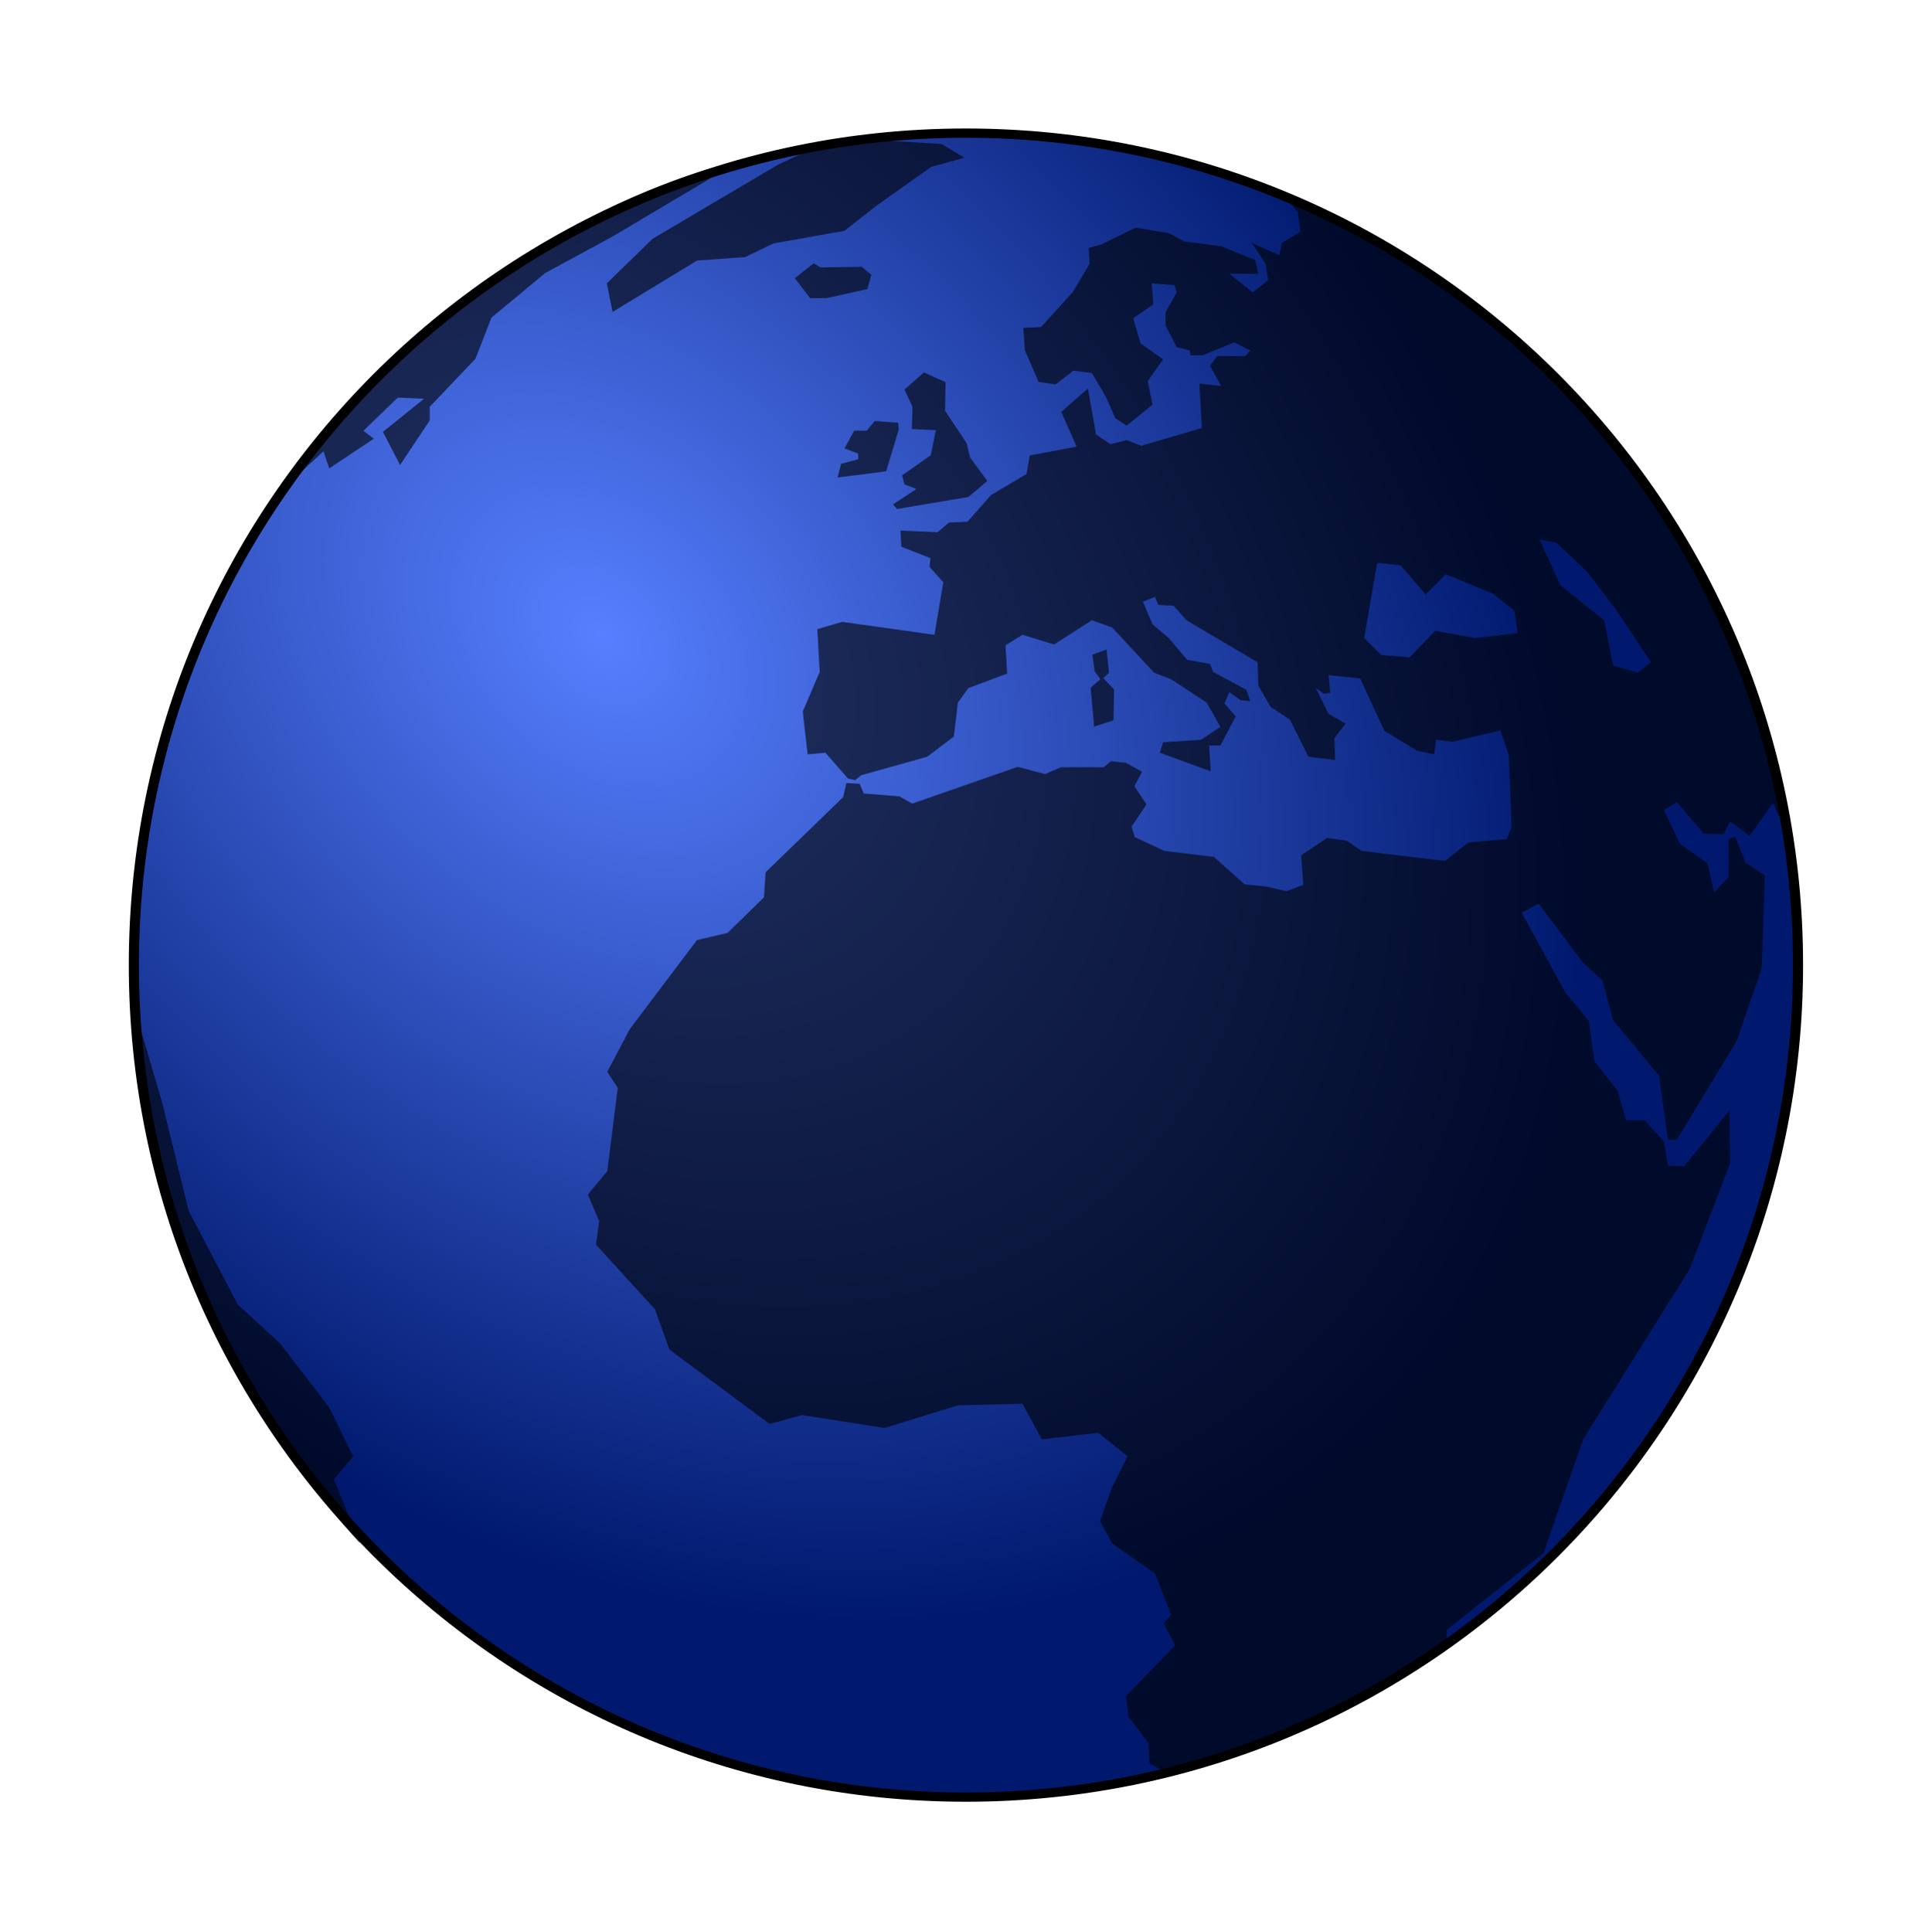
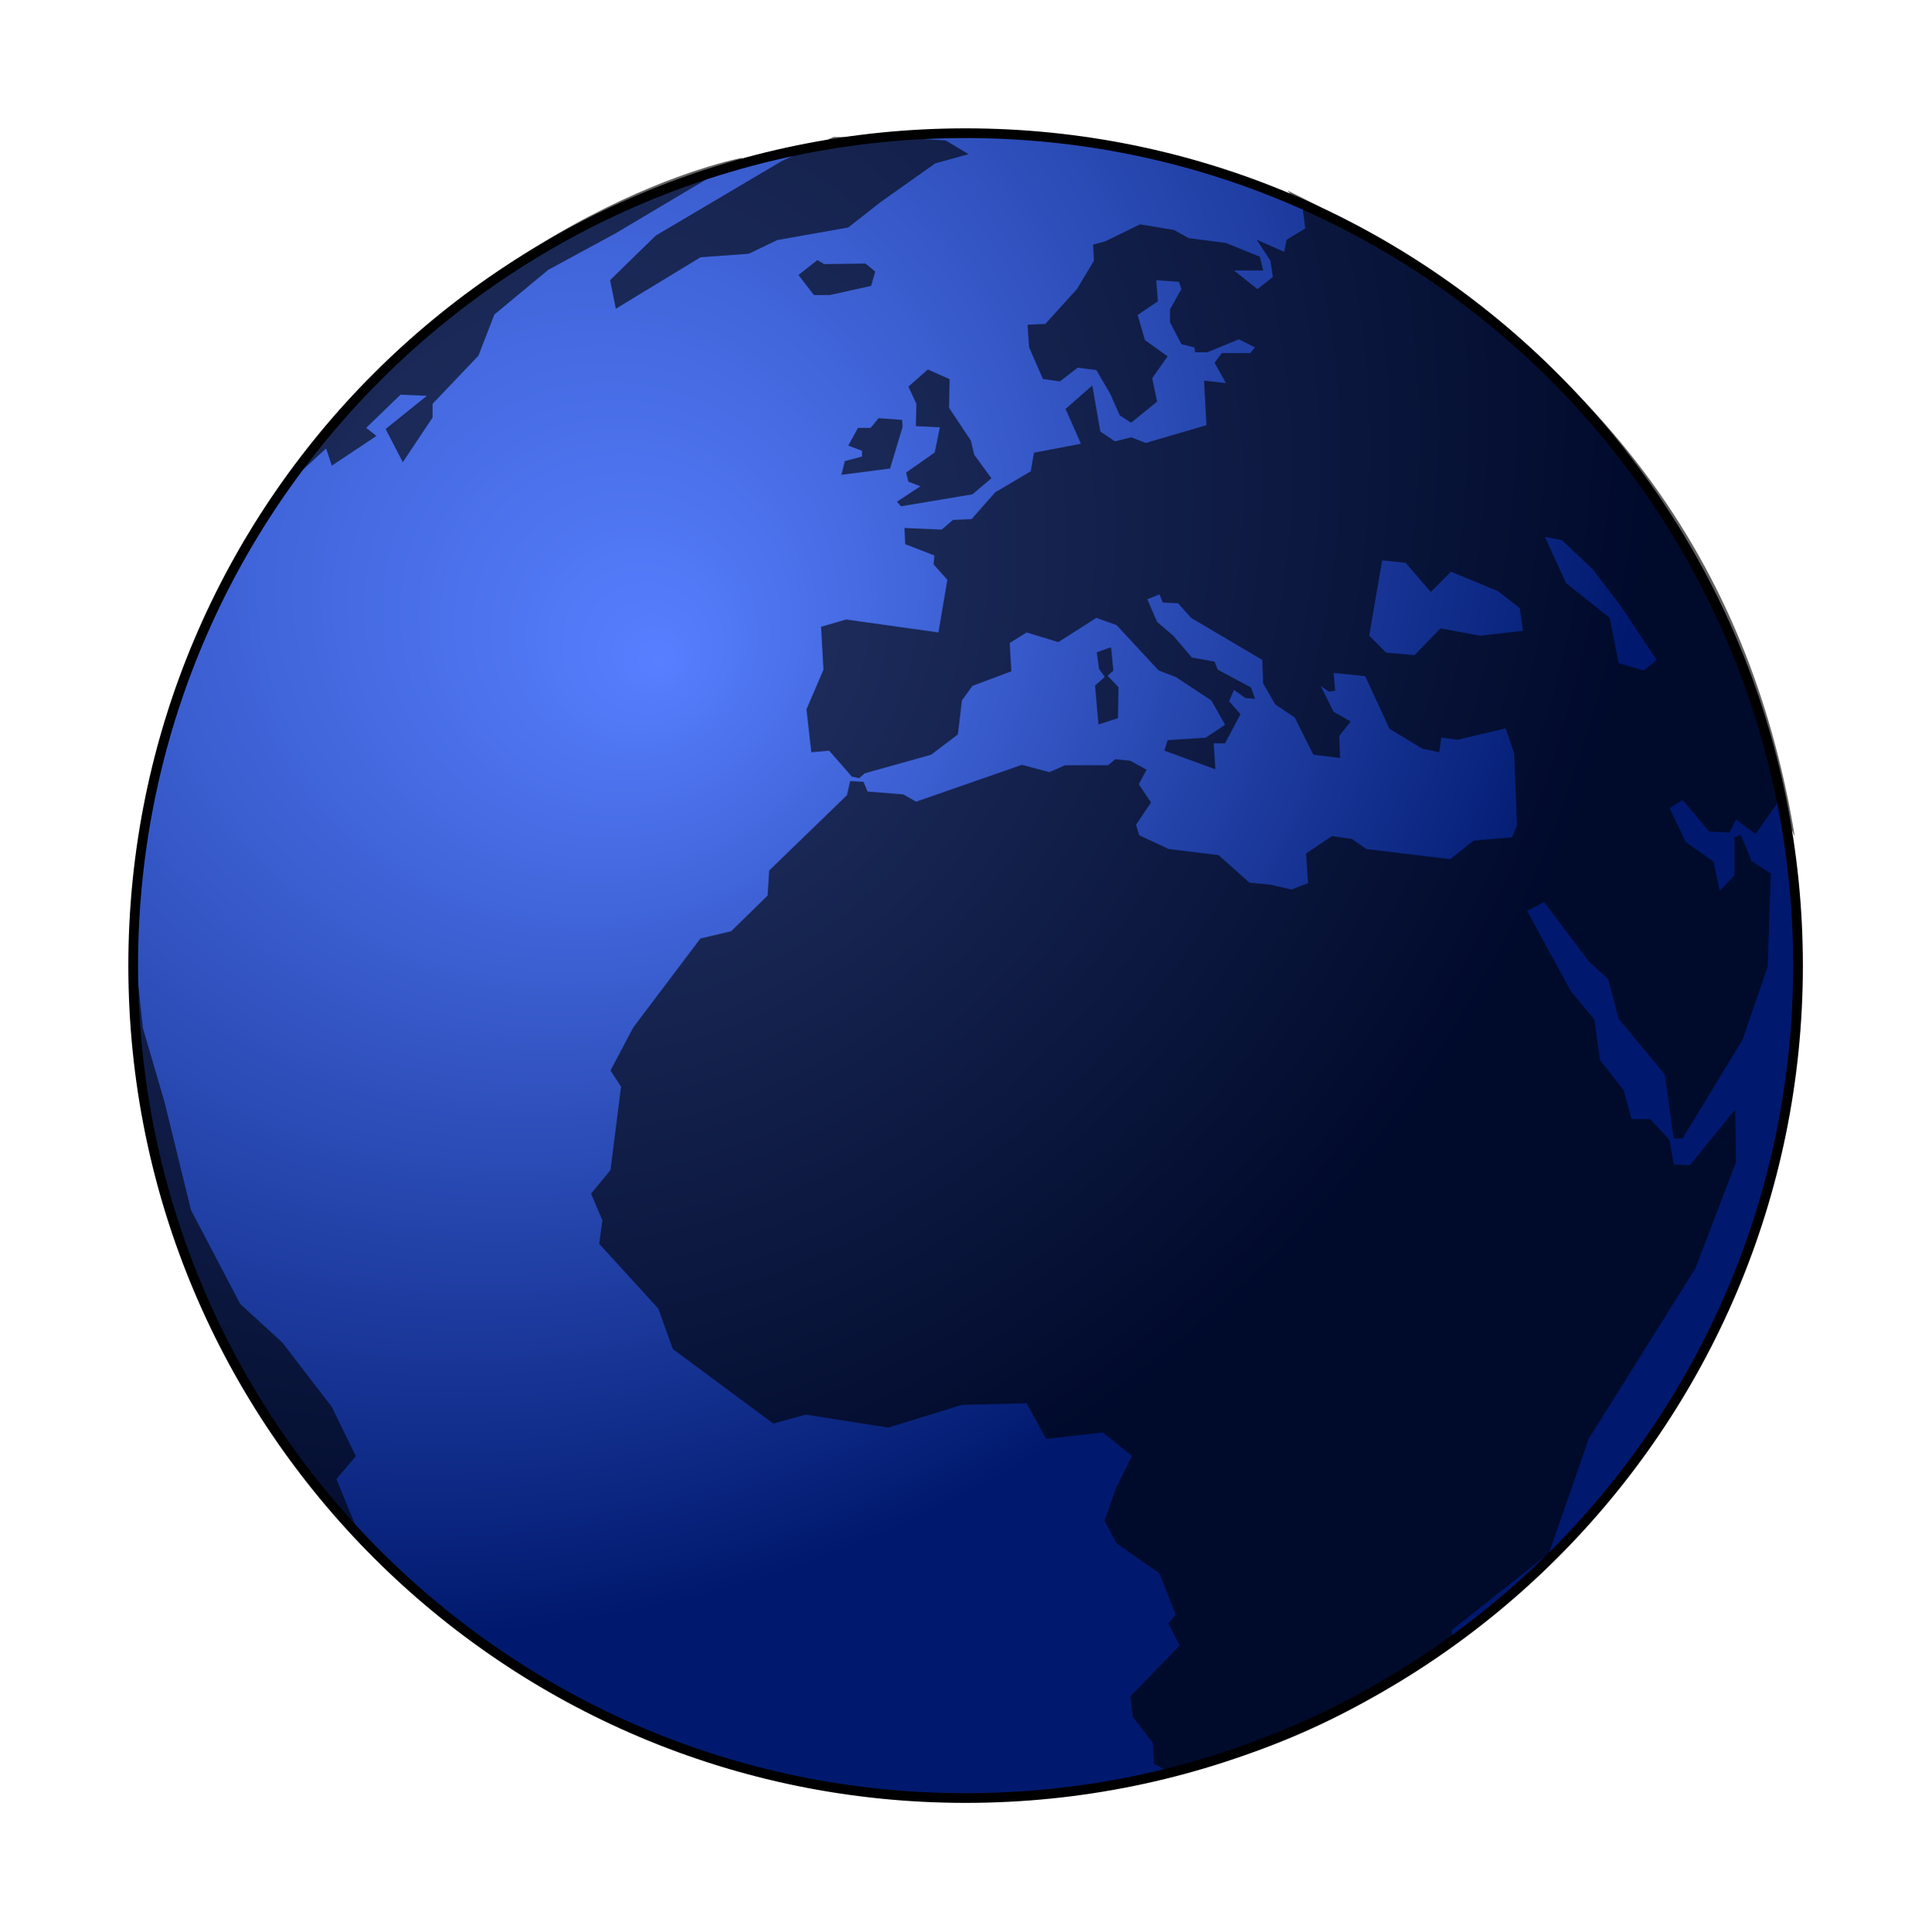
- <svg xmlns="http://www.w3.org/2000/svg" width="100%" height="100%" version="1.1" style="stroke-linecap: round; stroke-linejoin: round;background: rgba(47, 47, 47, 1);" viewBox="16.403 10.667 597.638 597.4">
-   <defs id="SvgjsDefs2747">
+ <svg xmlns="http://www.w3.org/2000/svg" width="100%" height="100%" version="1.1" style="stroke-linecap: round; stroke-linejoin: round;background: rgba(47, 47, 47, 1);" viewBox="15.84 11.873 596.247 596.247">
+   <defs id="SvgjsDefs1457">
    <radialGradient id="radialGradient4189" cx="-304.199" cy="232.998" fx="-304.199" fy="232.998" r="173.549" gradientTransform="matrix(0.9266596,1.034888,-0.7153295,0.7607995,144.3603,364.4396)" gradientUnits="userSpaceOnUse">
      <stop stop-color="#577fff" stop-opacity="1" offset="0" />
      <stop stop-color="#00196e" stop-opacity="1" offset="1" />
    </radialGradient>
+     <radialGradient id="SvgjsRadialGradient2505" r="0.758" fx="0.319" fy="0.321" cx="0.153" cy="0.141">
+       <stop id="SvgjsStop5779" stop-opacity="1" stop-color="#577fff" offset="0" />
+       <stop id="SvgjsStop5780" stop-opacity="1" stop-color="#00196e" offset="1" />
+     </radialGradient>
+     <radialGradient id="SvgjsRadialGradient2514" r="0.3" fx="0.5" fy="0.5" cx="0.5" cy="0.5">
+       <stop id="SvgjsStop5947" stop-opacity="1" stop-color="#577fff" offset="0" />
+       <stop id="SvgjsStop5948" stop-opacity="1" stop-color="#00196e" offset="1" />
+     </radialGradient>
+     <radialGradient id="SvgjsRadialGradient7874" r="0.3" fx="0.5" fy="0.5" cx="0.5" cy="0.5">
+       <stop id="SvgjsStop7875" stop-opacity="1" stop-color="#577fff" offset="0" />
+       <stop id="SvgjsStop7876" stop-opacity="1" stop-color="#00196e" offset="1" />
+     </radialGradient>
+     <radialGradient id="SvgjsRadialGradient7894" r="0.3" fx="0.5" fy="0.5" cx="0.5" cy="0.5">
+       <stop id="SvgjsStop7895" stop-opacity="1" stop-color="#577fff" offset="0" />
+       <stop id="SvgjsStop7896" stop-opacity="1" stop-color="#00196e" offset="1" />
+     </radialGradient>
  </defs>
-   <svg id="S-54-d60ead" style="overflow: visible; pointer-events: all;">
-     <path style="opacity:1;fill:url(#radialGradient4189);fill-opacity:1;fill-rule:evenodd;stroke:#000000;stroke-width:2.098;stroke-linecap:round;stroke-linejoin:round;stroke-miterlimit:4;stroke-dasharray:none;stroke-opacity:1" id="path2167" d="M -56 301.362 A 172.5 188 0 1 1  -401,301.362 A 172.5 188 0 1 1  -56 301.362 z" transform="matrix(1.492754,0,0,1.369681,656.4185,-103.4029)" />
+   <svg id="layer 2" style="overflow: visible;">
+     <circle id="C-50-78835f" r="257.003" cx="0" cy="0" style="stroke: rgb(0, 0, 0); stroke-opacity: 1; stroke-width: 3; fill: url(&quot;#SvgjsRadialGradient2505&quot;); fill-opacity: 1;" transform="matrix(1,0,0,1,313.9632,309.9962)" data-fill="url(&quot;#SvgjsLinearGradient1864&quot;)" data-stroke="#000000" />
  </svg>
  <svg id="S-90-a00f28" style="overflow: visible; pointer-events: all;">
    <path id="path2189" d="M -256.457,54.186 C -256.457,54.186 -251.75,59.875 -251.75,59.875 L -251,65.875 L -256.75,69.375 L -257.5,73.125 L -266,69.375 L -261.75,75.875 L -261,80.875 L -265.75,84.625 L -273,78.875 L -264,78.875 L -265,74.625 L -275.5,70.375 L -287,68.875 L -291.5,66.375 L -302,64.625 L -312.75,69.875 L -316.5,70.875 L -316.25,75.875 L -321.5,84.625 L -331.25,95.375 L -336.75,95.625 L -336.25,102.625 L -332,112.375 L -326.75,113.125 L -321.25,108.875 L -315.5,109.625 L -311.25,116.875 L -308.25,123.625 L -304.75,125.875 L -296.75,119.375 L -298.25,112.125 L -293.5,105.375 L -300.5,100.375 L -302.75,92.625 L -296.5,88.375 L -297,81.875 L -290,82.375 L -289.25,84.625 L -292.75,90.875 L -292.75,94.875 L -289.25,101.625 L -285.25,102.625 L -285,104.125 L -281.25,104.125 L -271.5,100.125 L -266.5,102.625 L -268,104.375 L -276.75,104.375 L -279,107.375 L -275.5,113.625 L -282.25,112.875 L -281.5,126.625 L -300.25,132.125 L -304.75,130.375 L -309.75,131.625 L -314.25,128.625 L -316.75,114.375 L -325,121.625 L -320.25,132.375 L -334.75,135.125 L -335.75,140.875 L -346.75,147.375 L -354,155.625 L -359.75,155.875 L -363.25,158.875 L -374.75,158.375 L -374.5,163.375 L -365.5,166.875 L -365.75,169.625 L -361.5,174.375 L -364.25,190.625 L -392.75,186.625 L -400.5,188.875 L -399.75,202.125 L -405,214.375 L -403.5,227.625 L -398,227.125 L -391,235.125 L -388.75,235.625 L -387,234.125 L -366.5,228.375 L -358.25,222.125 L -357,211.625 L -353.75,207.125 L -341.75,202.625 L -342.25,193.875 L -337,190.625 L -327.25,193.625 L -315.5,186.125 L -309.25,188.375 L -296.25,202.375 L -291,204.375 L -280,211.625 L -275.75,219.125 L -281.75,223.125 L -293.5,223.875 L -294.5,227.125 L -278.75,232.875 L -279.25,224.875 L -275.75,224.875 L -271,215.875 L -274.5,211.875 L -273,208.375 L -269.5,210.875 L -266.5,211.125 L -267.75,207.625 L -278,202.125 L -279,199.625 L -286,198.375 L -291.75,191.625 L -296.75,187.375 L -299.75,180.375 L -296,178.875 L -295,181.375 L -290.25,181.625 L -286.25,186.125 L -264.25,199.125 L -264,206.375 L -260.25,212.875 L -254.25,216.875 L -248.5,228.375 L -240.25,229.375 L -240.5,222.625 L -237,218.125 L -242.25,215.125 L -246.25,207.125 L -243.75,208.875 L -241.75,208.625 L -242.25,203.125 L -232.5,204.125 L -225,220.375 L -214.875,226.5 L -209.625,227.625 L -209,223.125 L -204,223.75 L -189.125,220.25 L -186.5,227.875 L -185.625,250.125 L -187.125,253.875 L -199,254.875 L -206.25,260.625 L -232.125,257.5 L -236.625,254.375 L -242.75,253.5 L -250.75,258.875 L -250.125,268 L -255.25,270 L -261.75,268.5 L -268.25,267.875 L -277.75,259.375 L -293.125,257.5 L -302.25,253.25 L -303.25,250 L -298.625,243.125 L -302.375,237.5 L -300,233 L -305,230.25 L -309.625,229.75 L -311.875,231.625 L -325.125,231.625 L -330,233.75 L -338.5,231.5 L -371.125,242.875 L -375.125,240.625 L -386.125,239.75 L -387.375,236.75 L -391.5,236.5 L -392.5,240.875 L -416.5,264.125 L -417,271.875 L -428.25,282.875 L -437.75,285.125 L -458.5,312.625 L -465.5,325.875 L -462.25,330.875 L -465.5,356.625 L -471.5,363.875 L -468,372.125 L -469,379.375 L -450.75,399.375 L -446.25,411.875 L -415.25,434.875 L -405.25,432.125 L -379.75,436.125 L -357,429.125 L -337,428.625 L -331,439.625 L -313.5,437.625 L -304.5,444.875 L -309.25,454.375 L -313,464.875 L -309.25,471.875 L -296,481.125 L -291,493.875 L -293.25,496.625 L -289.75,503.375 L -305,519.125 L -304.25,525.375 L -298,533.625 L -297.75,539.875 C -297.75,539.875 -292,543.125 -292,543.125 C -260.706,536.804 -231.178,522.549 -205,502.562 L -205.75,502.125 L -205.75,498.625 L -175.75,474.875 L -163.5,439.625 L -130.5,386.875 L -118,354.125 L -118.25,337.875 L -132.25,355.125 L -137.25,354.875 L -138.5,347.375 L -144.5,340.875 L -150.25,340.875 L -152.75,331.875 L -160,322.625 L -161.75,310.125 L -169,301.375 L -182.5,276.625 L -177.25,273.875 L -163.5,292.125 L -157.5,297.625 L -154.25,309.875 L -140,327.125 L -137.25,346.875 L -134.5,346.875 L -116,316.375 L -108.25,293.875 L -107.25,265.125 L -113.25,261.125 L -116.5,253.125 L -118.5,253.875 L -118.5,265.625 L -123,270.375 L -125,261.375 L -133.5,255.375 L -138.5,244.875 L -134.5,242.375 L -126.25,252.125 L -120,252.375 L -118,248.375 L -112,252.875 L -104.75,242.625 L -99.852,253.678 C -112.355,177.34 -152.957,104.775 -256.457,54.186 z M -177,161.125 L -171.75,162.125 L -162.25,171.125 L -153.5,182.625 L -142.5,199.125 L -146.5,202.375 L -154.25,200.125 L -157,186.125 L -170.5,175.375 L -177,161.125 z M -227.25,168.375 L -220,169.125 L -212.25,178.125 L -206,171.875 L -191.5,177.875 L -184.75,183.125 L -183.75,190.125 L -197,191.625 L -209.25,189.375 L -217.25,197.625 L -226,196.875 L -231.25,191.625 L -227.25,168.375 z " style="fill:#000000;fill-opacity:0.608;fill-rule:evenodd;stroke:none;stroke-width:2;stroke-linecap:butt;stroke-linejoin:miter;stroke-opacity:1" transform="matrix(1,0,0,1,669.8243,16.50488)" />
    <path id="path2209" d="M -375.827,151.685 L -353.73,147.973 L -347.897,143.023 L -353.2,135.775 L -354.26,131.356 L -360.978,121.279 L -360.801,112.44 L -367.519,109.435 L -373.529,114.739 L -371.054,120.042 L -371.231,126.936 L -363.806,127.29 L -365.397,135.068 L -374.236,141.255 L -373.529,144.084 L -369.817,145.498 L -377.065,150.271 L -375.827,151.685 z " style="fill:#000000;fill-opacity:0.608;fill-rule:evenodd;stroke:none;stroke-width:2;stroke-linecap:butt;stroke-linejoin:miter;stroke-opacity:1" transform="matrix(1,0,0,1,669.8243,16.50488)" />
    <path id="path2211" d="M -375.297,127.113 L -379.186,140.018 L -394.212,141.962 L -393.151,137.72 L -387.848,136.305 L -387.848,134.538 L -392.091,132.947 L -389.086,127.467 L -385.196,127.467 L -382.722,124.461 L -375.474,124.992 L -375.297,127.113 z " style="fill:#000000;fill-opacity:0.608;fill-rule:evenodd;stroke:none;stroke-width:2;stroke-linecap:butt;stroke-linejoin:miter;stroke-opacity:1" transform="matrix(1,0,0,1,669.8243,16.50488)" />
    <path id="path2213" d="M -397.748,86.454 L -385.02,83.626 L -383.782,79.206 L -386.787,76.732 L -399.515,76.908 L -401.637,75.671 L -407.47,80.267 L -402.697,86.454 L -397.748,86.454 z " style="fill:#000000;fill-opacity:0.608;fill-rule:evenodd;stroke:none;stroke-width:2;stroke-linecap:butt;stroke-linejoin:miter;stroke-opacity:1" transform="matrix(1,0,0,1,669.8243,16.50488)" />
    <path id="path2215" d="M -310.95,195.172 L -315.37,196.763 L -314.663,201.889 L -312.895,204.364 L -315.9,207.016 L -314.839,219.037 L -308.829,217.092 L -308.652,207.546 L -312.011,204.011 L -310.243,202.42 L -310.95,195.172 z " style="fill:#000000;fill-opacity:0.608;fill-rule:evenodd;stroke:none;stroke-width:2;stroke-linecap:butt;stroke-linejoin:miter;stroke-opacity:1" transform="matrix(1,0,0,1,669.8243,16.50488)" />
    <path id="path2217" d="M -463.862,90.697 L -437.699,74.787 L -422.85,73.726 L -414.011,69.484 L -392.091,65.595 L -382.191,57.816 L -365.221,45.796 L -354.968,42.967 L -362.039,38.725 L -379.716,37.664 L -396.687,37.664 L -412.597,45.089 L -451.488,68.07 L -465.63,81.858 L -463.862,90.697 z " style="fill:#000000;fill-opacity:0.608;fill-rule:evenodd;stroke:none;stroke-width:2;stroke-linecap:butt;stroke-linejoin:miter;stroke-opacity:1" transform="matrix(1,0,0,1,669.8243,16.50488)" />
    <path id="path2219" d="M -566.393,145.851 C -566.393,145.851 -553.311,133.83 -553.311,133.83 L -551.543,139.134 L -537.755,129.941 L -540.937,127.467 L -530.33,117.213 L -522.198,117.567 L -534.926,127.82 L -529.623,138.073 L -520.431,124.285 L -520.431,120.042 L -506.288,105.193 L -501.339,92.465 L -484.722,78.676 L -463.862,67.362 L -424.618,44.028 C -424.618,44.028 -504.521,58.7 -566.393,145.851 z " style="fill:#000000;fill-opacity:0.608;fill-rule:evenodd;stroke:none;stroke-width:2;stroke-linecap:butt;stroke-linejoin:miter;stroke-opacity:1" transform="matrix(1,0,0,1,669.8243,16.50488)" />
    <path id="path2221" d="M -541.997,471.828 L -550.129,452.029 L -544.119,444.957 L -551.543,429.755 L -566.746,409.956 L -579.828,397.935 L -595.03,368.943 L -603.162,335.709 L -609.88,312.728 C -609.88,312.728 -612.001,292.576 -612.001,292.576 C -616.597,392.808 -541.997,471.828 -541.997,471.828 z " style="fill:#000000;fill-opacity:0.608;fill-rule:evenodd;stroke:none;stroke-width:2;stroke-linecap:butt;stroke-linejoin:miter;stroke-opacity:1" transform="matrix(1,0,0,1,669.8243,16.50488)" />
  </svg>
</svg>
